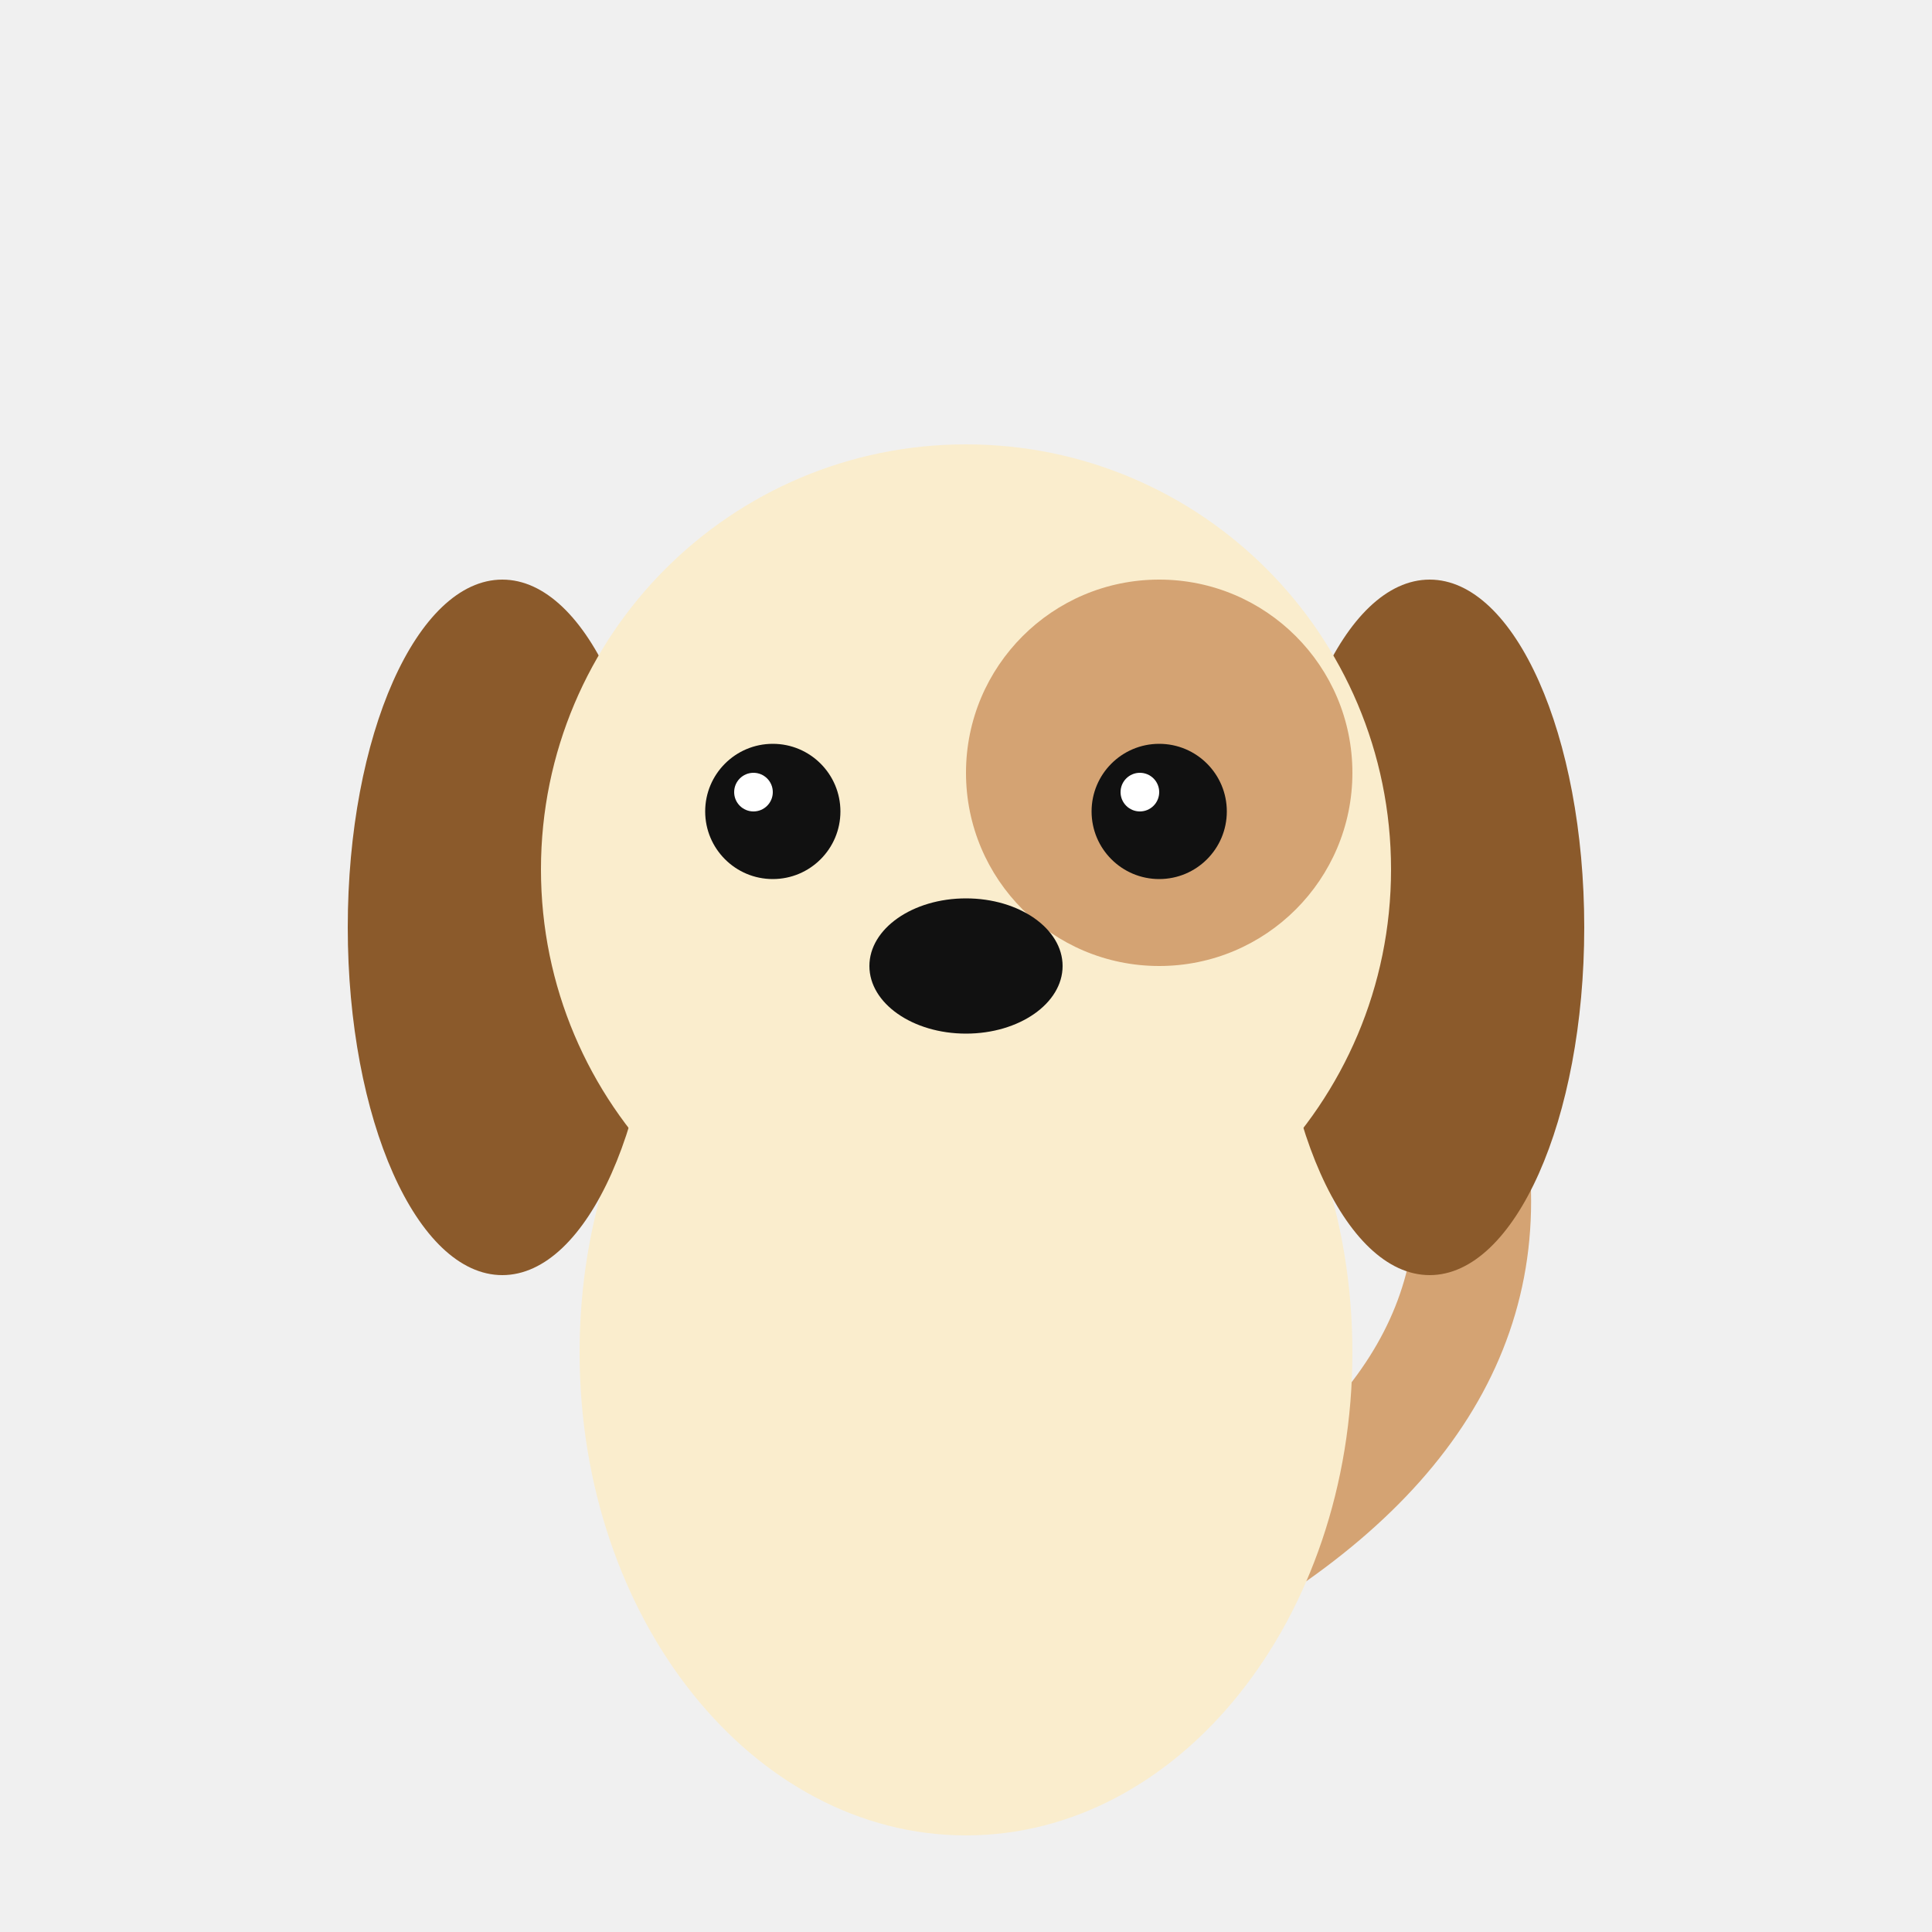
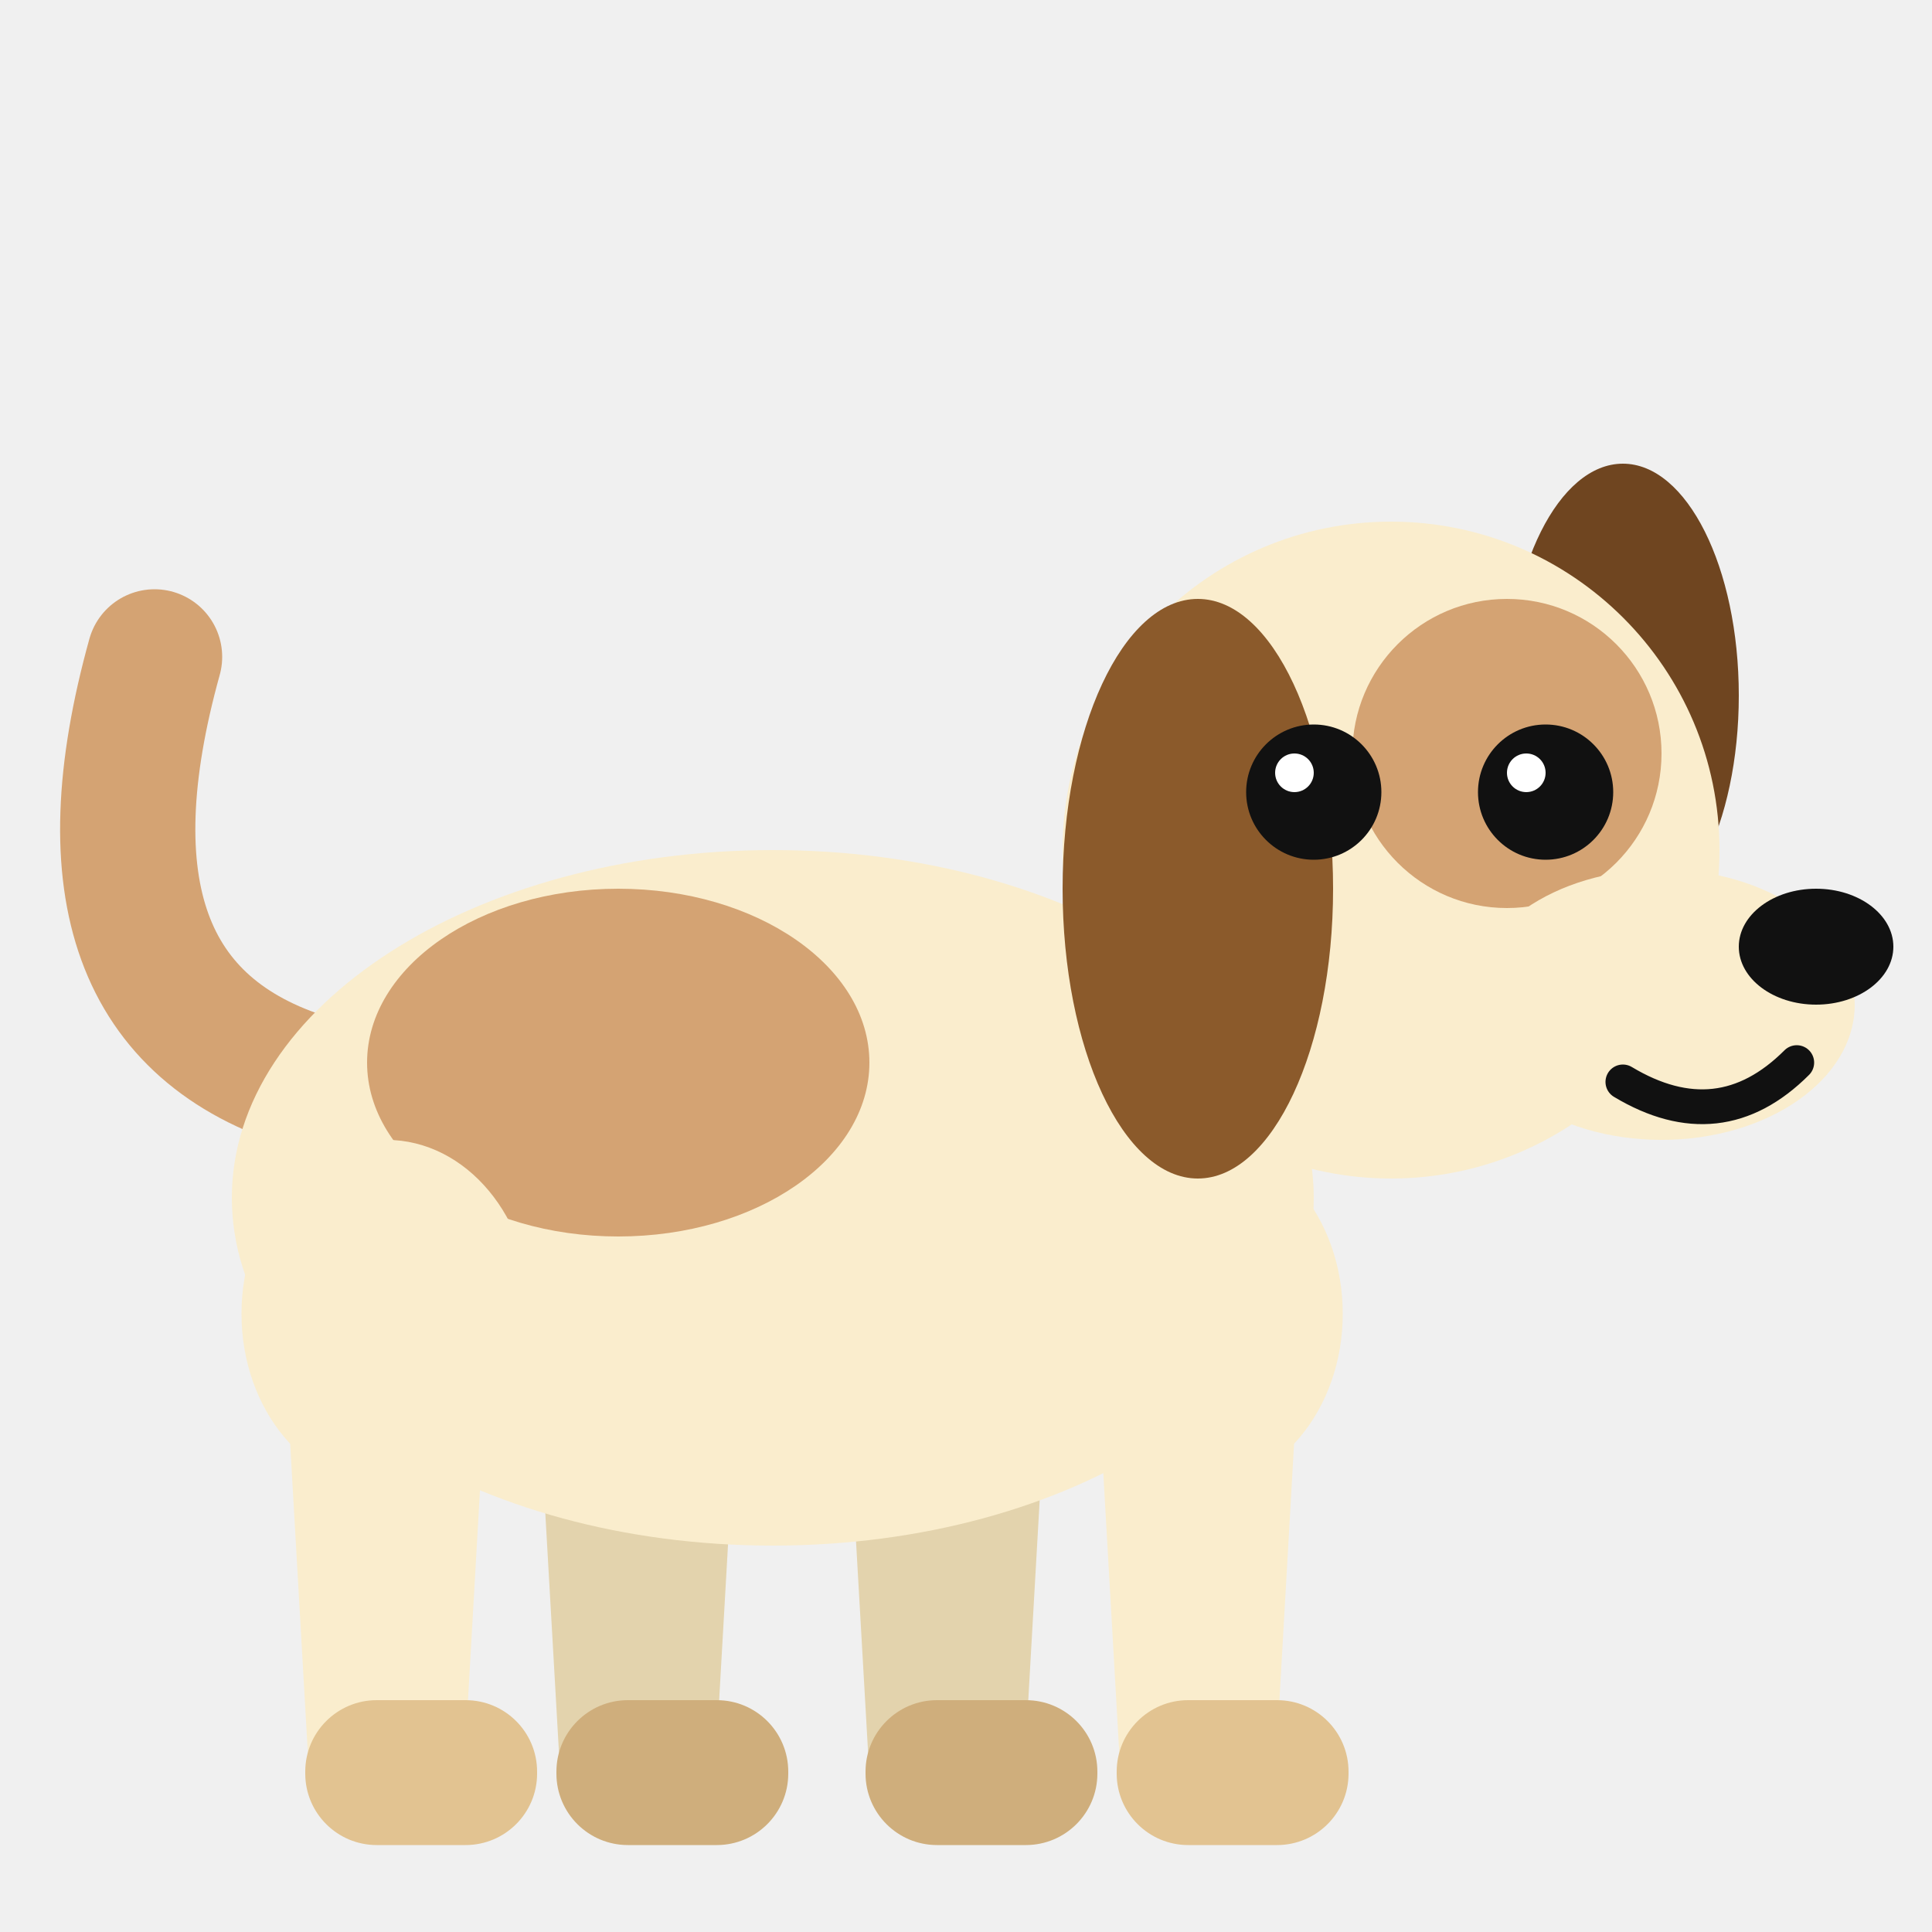
<svg xmlns="http://www.w3.org/2000/svg" viewBox="0 0 100 100" width="100" height="100">
  <g class="baby-puppy">
-     <path class="tail" d="M 65 80 Q 80 70 75 55" stroke="#d4a373" stroke-width="6" stroke-linecap="round" fill="none" />
-     <ellipse class="body" cx="50" cy="70" rx="20" ry="25" fill="#faedcd" />
+     <g class="leg-left leg-back">
+       <ellipse cx="33" cy="68" rx="7.5" ry="9" fill="#e3d3ad" />
+       <path d="M 28.5 70 L 37.5 70 L 36.3 91 L 29.7 91 Z" fill="#e3d3ad" stroke="#e3d3ad" stroke-width="1.5" stroke-linejoin="round" />
+       <rect x="28.8" y="88" width="12" height="7.5" rx="3.7" fill="#cfae7c" />
+     </g>
+     <g class="leg-right leg-front">
+       <ellipse cx="49" cy="68" rx="7.5" ry="9" fill="#e3d3ad" />
+       <path d="M 44.5 70 L 53.5 70 L 52.3 91 L 45.7 91 Z" fill="#e3d3ad" stroke="#e3d3ad" stroke-width="1.5" stroke-linejoin="round" />
+       <rect x="44.8" y="88" width="12" height="7.5" rx="3.7" fill="#cfae7c" />
+     </g>
+     <path class="tail" d="M 16 56 Q 3 52 8 34" stroke="#d4a373" stroke-width="7" stroke-linecap="round" fill="none" />
+     <ellipse class="body" cx="40" cy="62" rx="28" ry="18" fill="#faedcd" />
+     <ellipse cx="32" cy="55" rx="13" ry="9" fill="#d4a373" />
+     <g class="leg-right leg-back">
+       <ellipse cx="20" cy="68" rx="7.5" ry="9" fill="#faedcd" />
+       <path d="M 15.5 70 L 24.5 70 L 23.3 91 L 16.7 91 Z" fill="#faedcd" stroke="#faedcd" stroke-width="1.5" stroke-linejoin="round" />
+       <rect x="15.8" y="88" width="12" height="7.5" rx="3.7" fill="#e2c391" />
+     </g>
+     <g class="leg-left leg-front">
+       <ellipse cx="62" cy="68" rx="7.5" ry="9" fill="#faedcd" />
+       <path d="M 57.5 70 L 66.5 70 L 65.3 91 L 58.7 91 Z" fill="#faedcd" stroke="#faedcd" stroke-width="1.5" stroke-linejoin="round" />
+       <rect x="57.8" y="88" width="12" height="7.5" rx="3.7" fill="#e2c391" />
+     </g>
    <g class="head">
-       <ellipse class="ear-left" cx="26" cy="48" rx="8" ry="18" fill="#8b5a2b" />
-       <ellipse class="ear-right" cx="74" cy="48" rx="8" ry="18" fill="#8b5a2b" />
-       <circle cx="50" cy="45" r="22" fill="#faedcd" />
-       <circle class="eye-patch" cx="60" cy="40" r="10" fill="#d4a373" />
+       <ellipse class="ear-right" cx="84" cy="36" rx="6" ry="12" fill="#6f4520" />
+       <circle cx="72" cy="44" r="17" fill="#faedcd" />
+       <circle class="eye-patch" cx="78" cy="39" r="8" fill="#d4a373" />
+       <ellipse cx="86" cy="52" rx="10" ry="7" fill="#faedcd" />
+       <ellipse class="ear-left" cx="62" cy="46" rx="7" ry="15" fill="#8b5a2b" />
      <g class="eyes">
-         <circle cx="40" cy="42" r="3.5" fill="#111111" />
-         <circle cx="39" cy="41" r="1" fill="#ffffff" />
-         <circle cx="60" cy="42" r="3.5" fill="#111111" />
-         <circle cx="59" cy="41" r="1" fill="#ffffff" />
+         <circle cx="68" cy="41" r="3.5" fill="#111111" />
+         <circle cx="67" cy="40" r="1" fill="#ffffff" />
+         <circle cx="80" cy="41" r="3.5" fill="#111111" />
+         <circle cx="79" cy="40" r="1" fill="#ffffff" />
      </g>
-       <ellipse class="nose" cx="50" cy="50" rx="5" ry="3.5" fill="#111111" />
+       <ellipse class="nose" cx="94" cy="49" rx="4" ry="3" fill="#111111" />
+       <path d="M 84 56 Q 89 59 93 55" stroke="#111111" stroke-width="1.8" fill="none" stroke-linecap="round" />
    </g>
  </g>
</svg>
